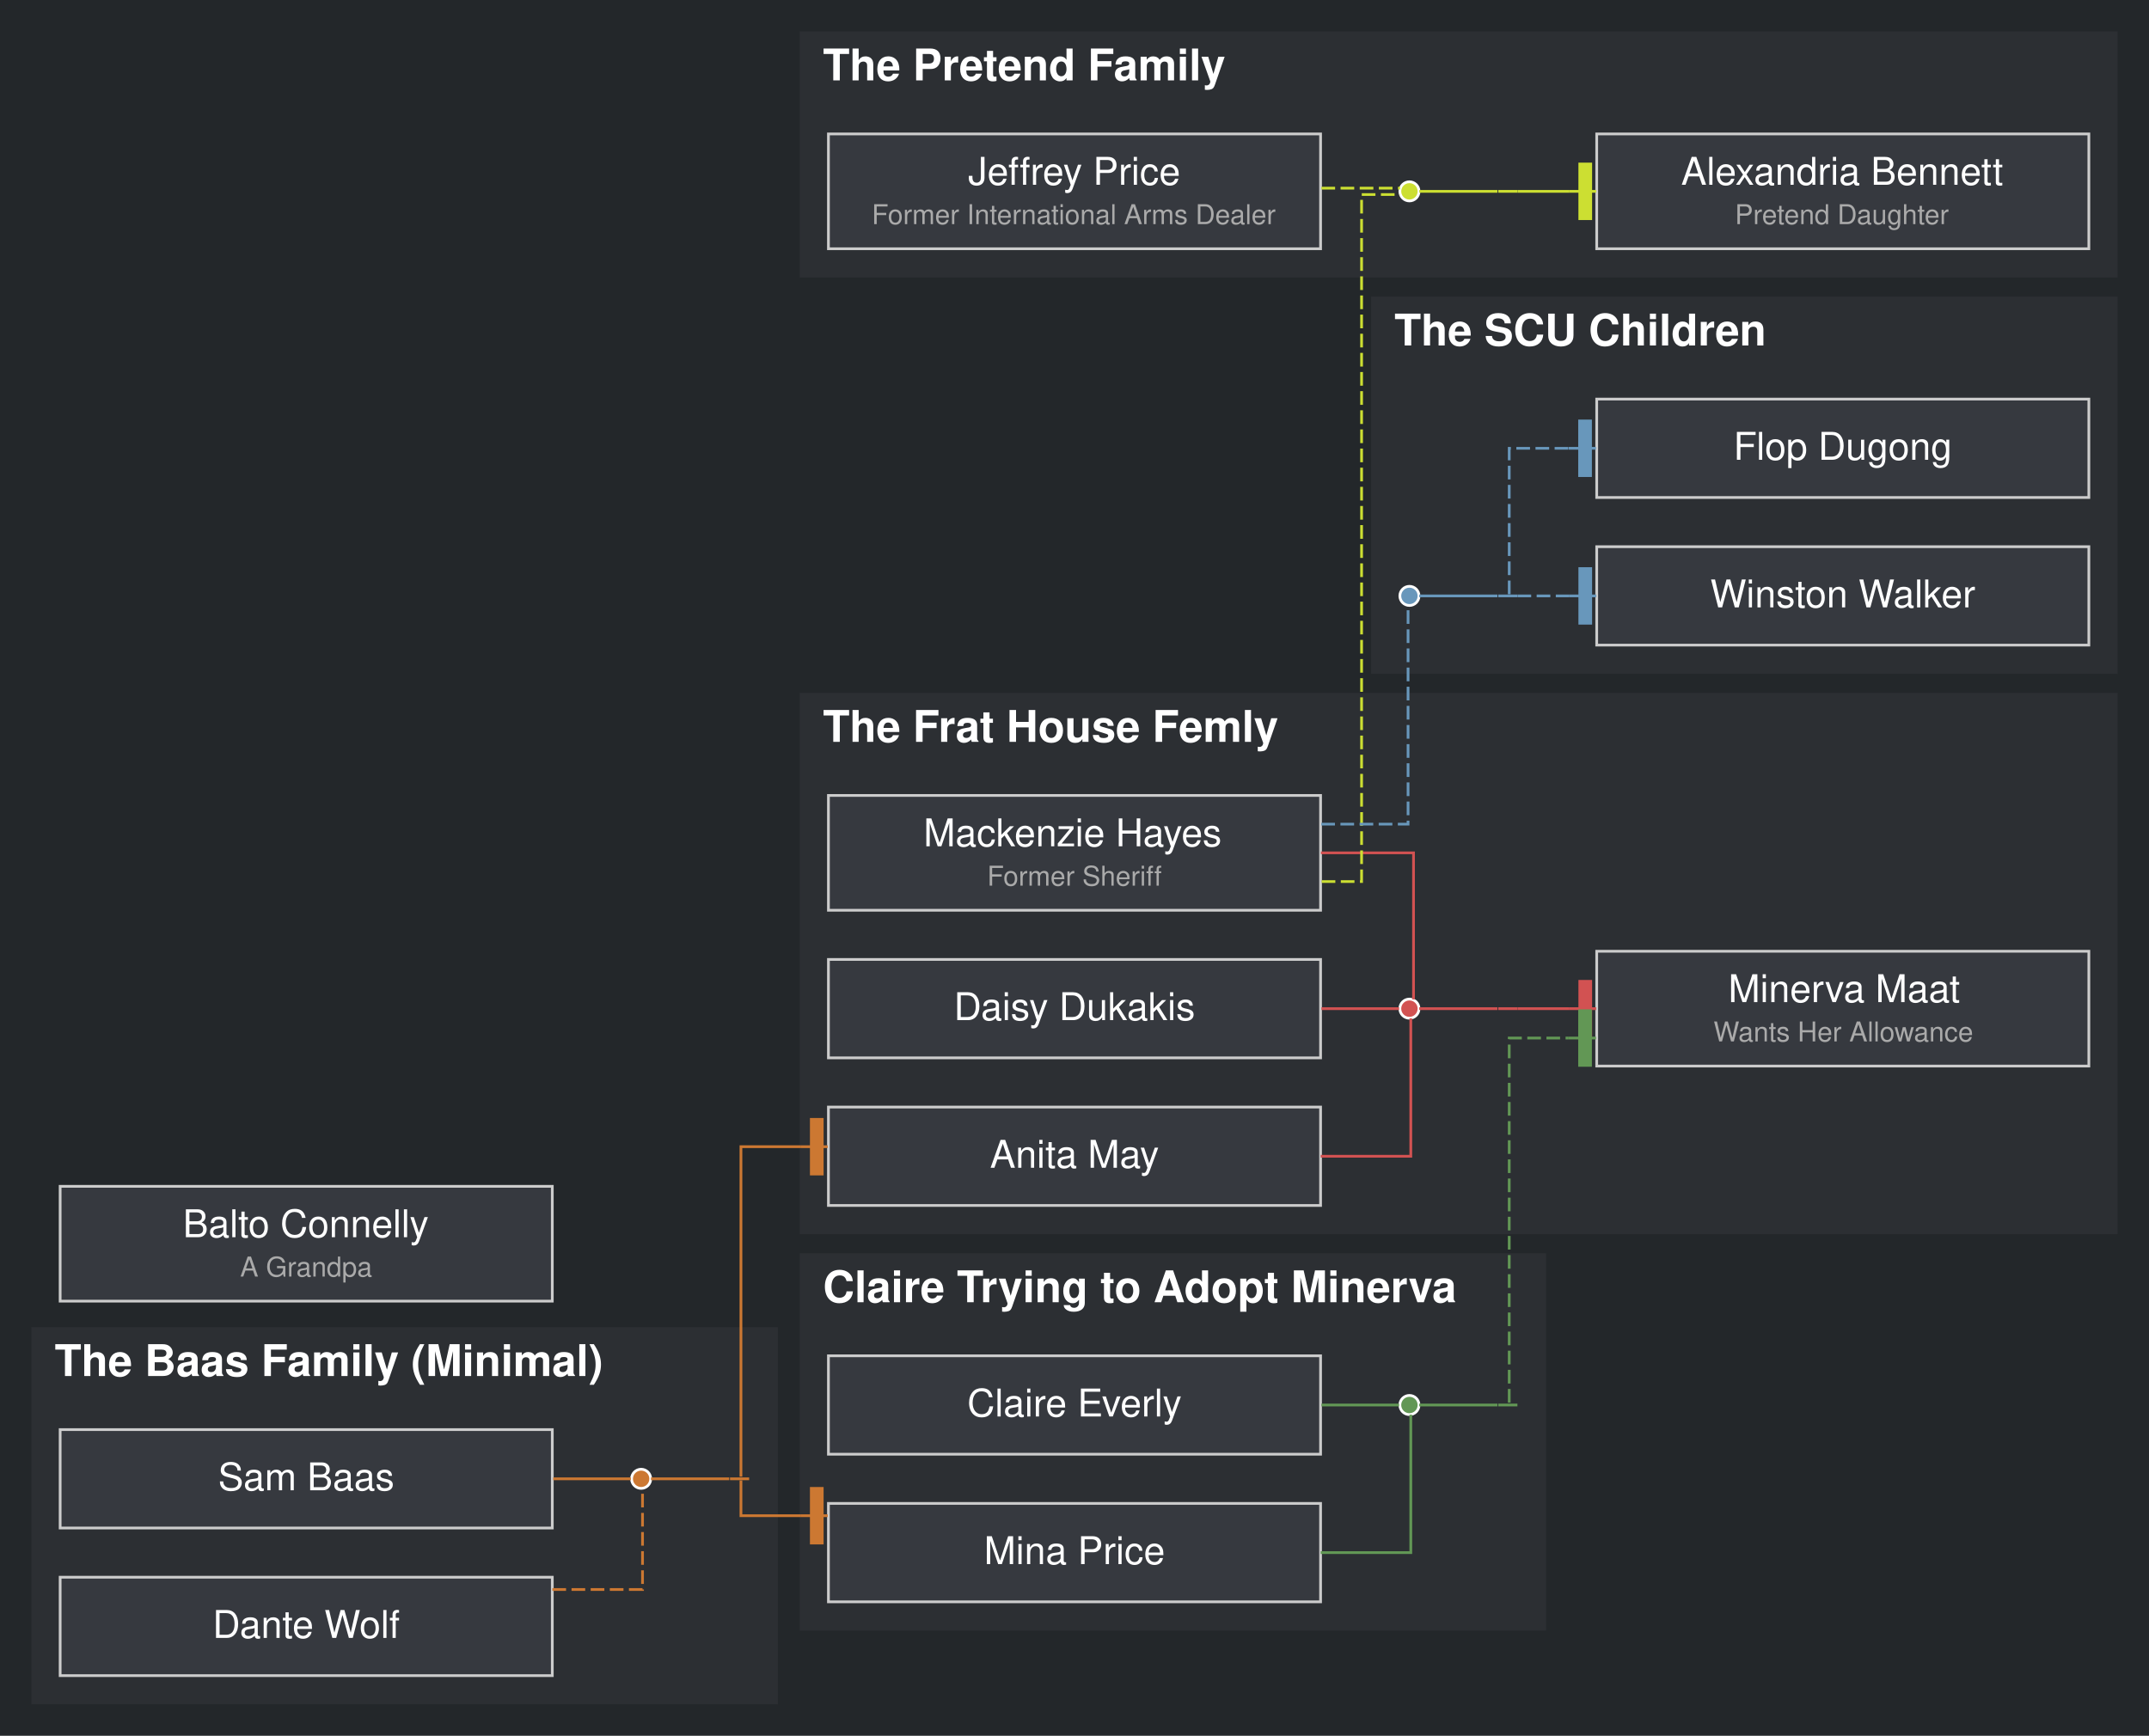
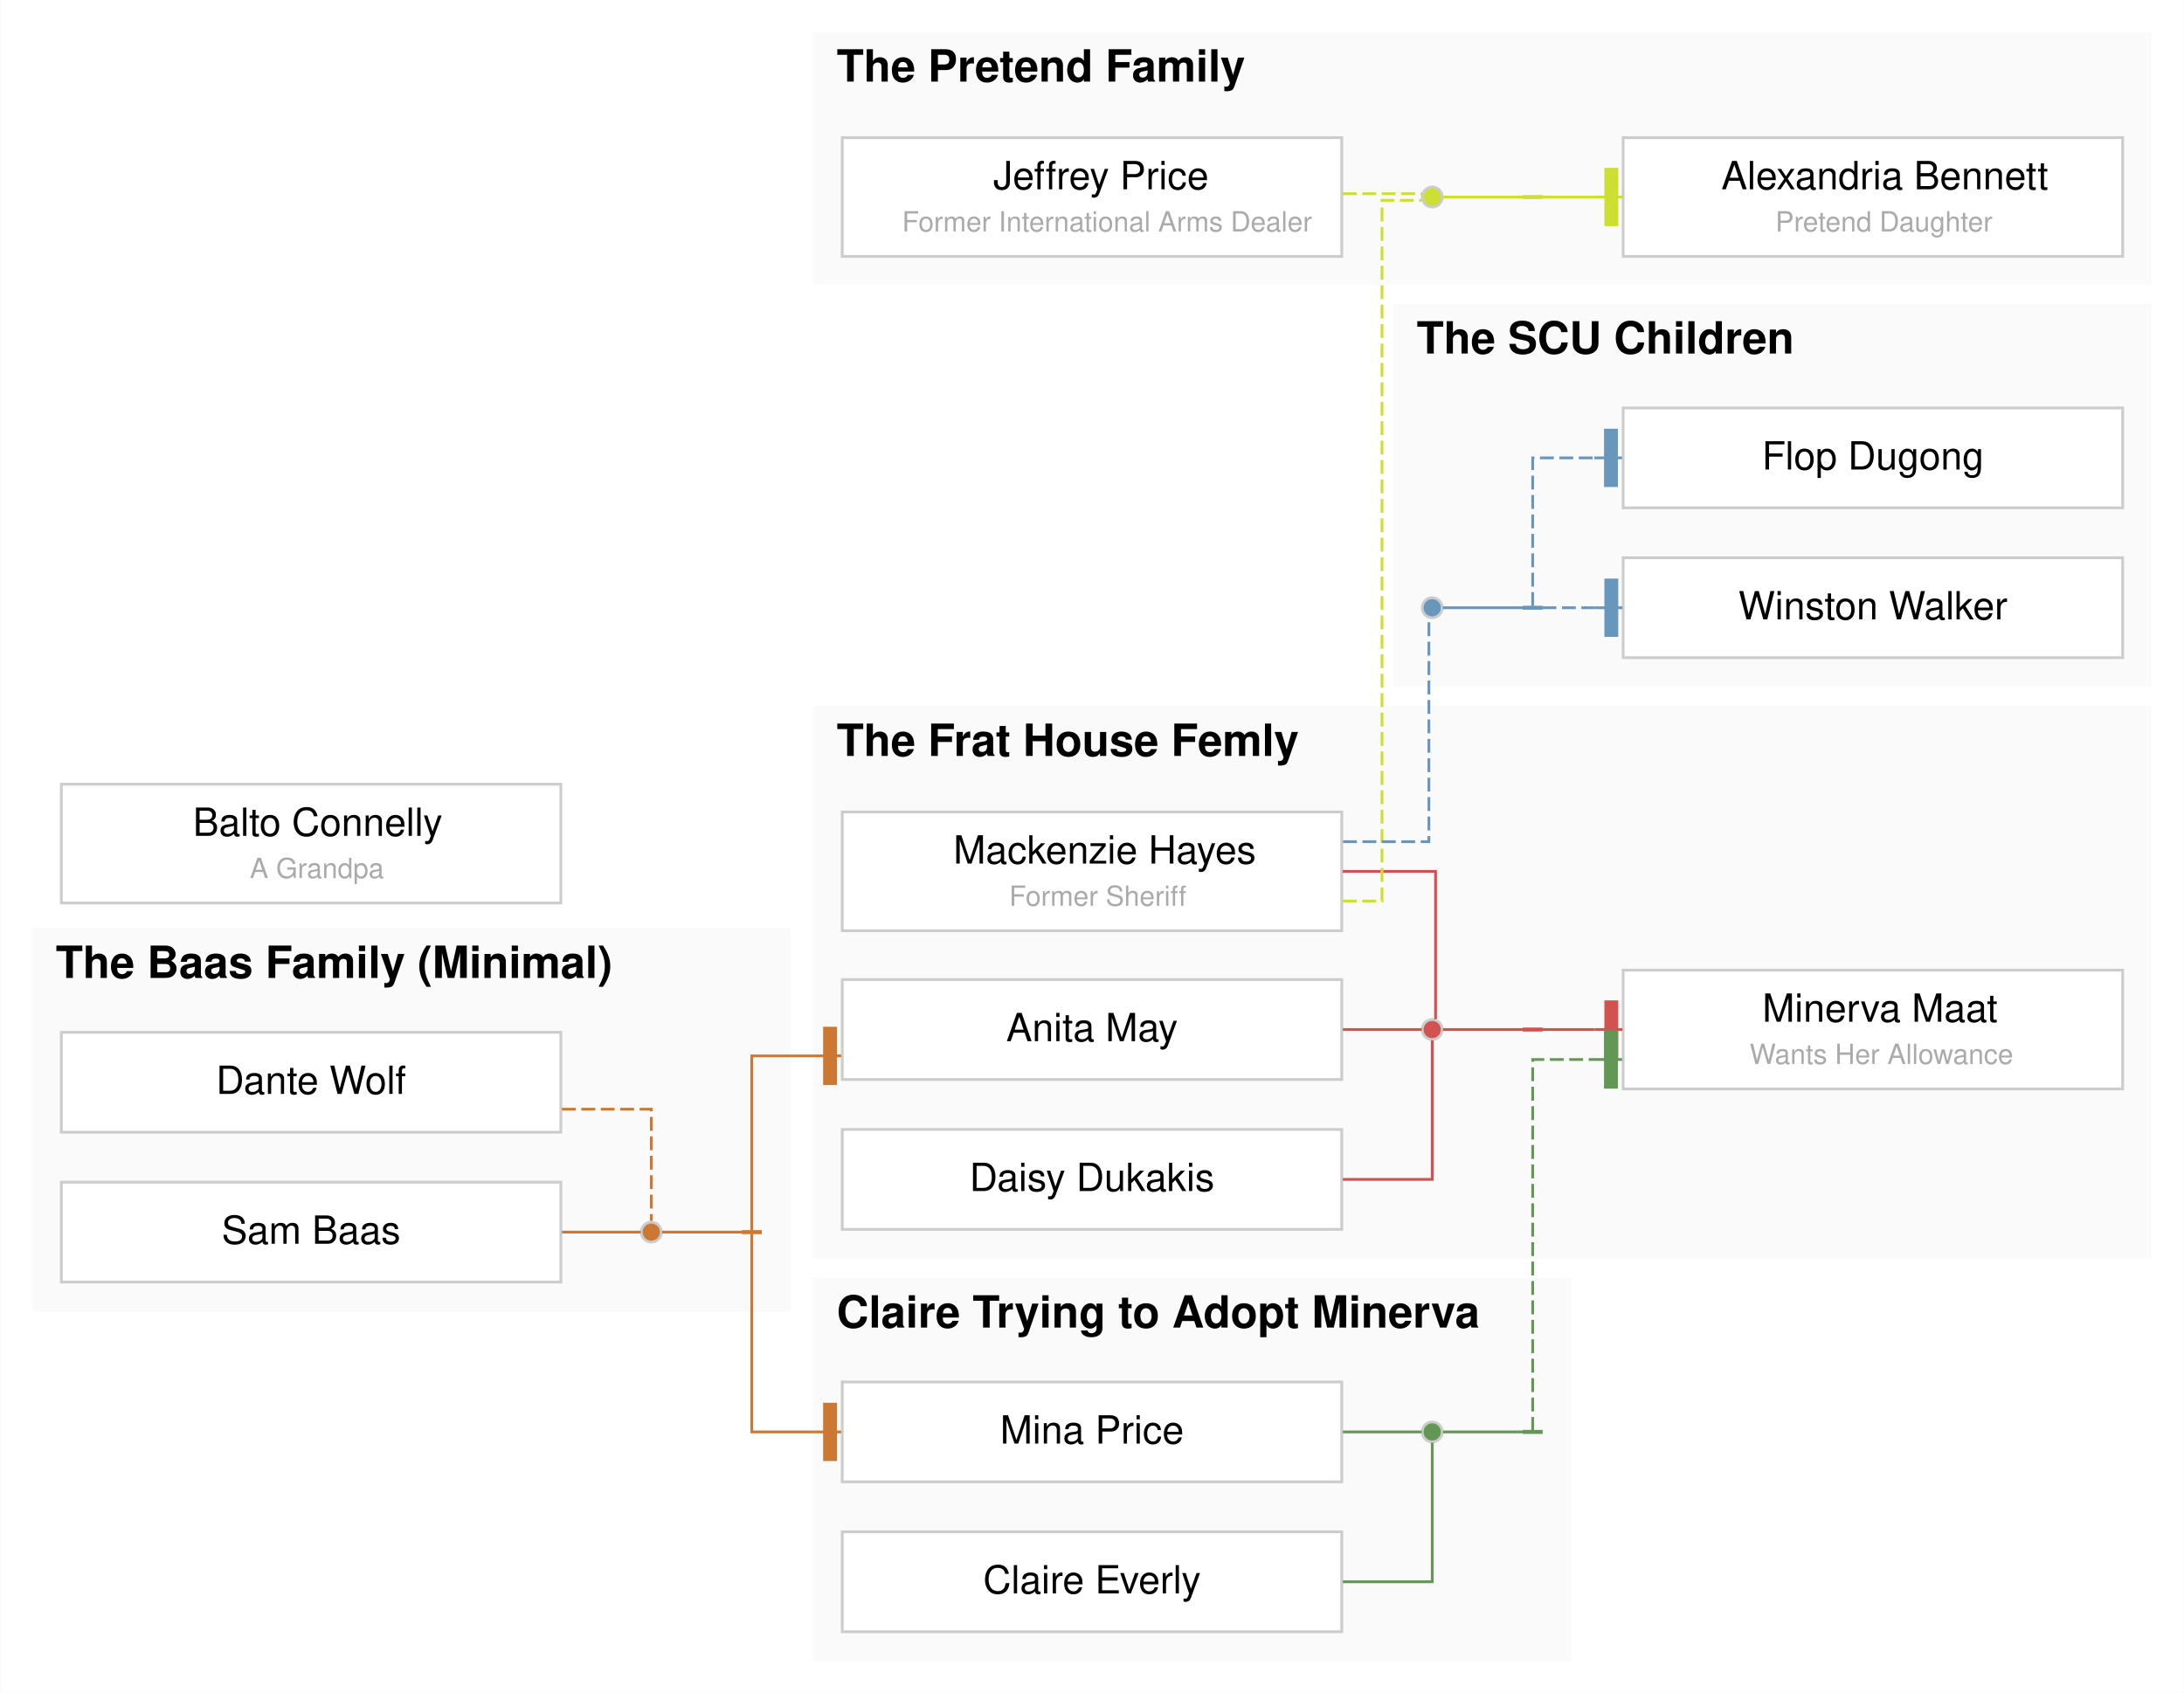
- <svg xmlns="http://www.w3.org/2000/svg" xmlns:xlink="http://www.w3.org/1999/xlink" width="786pt" height="635pt" viewBox="0.00 0.00 786.00 635.00">
-   <g id="graph0" class="graph" transform="scale(1 1) rotate(0) translate(4 631)">
-     <polygon fill="#23272a" stroke="transparent" points="-4,4 -4,-631 782,-631 782,4 -4,4" />
+ <svg xmlns="http://www.w3.org/2000/svg" xmlns:xlink="http://www.w3.org/1999/xlink" width="787pt" height="610pt" viewBox="0.00 0.00 786.80 610.00">
+   <g id="graph0" class="graph" transform="scale(1 1) rotate(0) translate(4 606)">
+     <polygon fill="white" stroke="none" points="-4,4 -4,-606 782.8,-606 782.8,4 -4,4" />
    <g id="clust1" class="cluster">
-       <polygon fill="#2c2f33" stroke="#2c2f33" points="289,-180 289,-377 770,-377 770,-180 289,-180" />
-       <text text-anchor="start" x="297" y="-359.6" font-family="Helvetica, Arial, sans-serif" font-weight="bold" font-size="16.00" fill="#ffffff">The Frat House Femly</text>
+       <polygon fill="#fafafa" stroke="#fafafa" points="289.4,-153 289.4,-351 770.8,-351 770.8,-153 289.4,-153" />
+       <text text-anchor="start" x="297.4" y="-333.6" font-family="Helvetica, Arial, sans-serif" font-weight="bold" font-size="16.00">The Frat House Femly</text>
    </g>
    <g id="clust4" class="cluster">
-       <polygon fill="#2c2f33" stroke="#2c2f33" points="289,-530 289,-619 770,-619 770,-530 289,-530" />
-       <text text-anchor="start" x="297" y="-601.6" font-family="Helvetica, Arial, sans-serif" font-weight="bold" font-size="16.00" fill="#ffffff">The Pretend Family</text>
+       <polygon fill="#fafafa" stroke="#fafafa" points="289.4,-504 289.4,-594 770.8,-594 770.8,-504 289.4,-504" />
+       <text text-anchor="start" x="297.4" y="-576.6" font-family="Helvetica, Arial, sans-serif" font-weight="bold" font-size="16.00">The Pretend Family</text>
    </g>
    <g id="clust7" class="cluster">
-       <polygon fill="#2c2f33" stroke="#2c2f33" points="289,-35 289,-172 561,-172 561,-35 289,-35" />
-       <text text-anchor="start" x="297" y="-154.6" font-family="Helvetica, Arial, sans-serif" font-weight="bold" font-size="16.00" fill="#ffffff">Claire Trying to Adopt Minerva</text>
+       <polygon fill="#fafafa" stroke="#fafafa" points="289.4,-8 289.4,-145 561.8,-145 561.8,-8 289.4,-8" />
+       <text text-anchor="start" x="297.4" y="-127.6" font-family="Helvetica, Arial, sans-serif" font-weight="bold" font-size="16.00">Claire Trying to Adopt Minerva</text>
    </g>
    <g id="clust10" class="cluster">
-       <polygon fill="#2c2f33" stroke="#2c2f33" points="8,-8 8,-145 280,-145 280,-8 8,-8" />
-       <text text-anchor="start" x="16" y="-127.6" font-family="Helvetica, Arial, sans-serif" font-weight="bold" font-size="16.00" fill="#ffffff">The Baas Family (Minimal)</text>
+       <polygon fill="#fafafa" stroke="#fafafa" points="8,-134 8,-271 280.4,-271 280.4,-134 8,-134" />
+       <text text-anchor="start" x="16" y="-253.6" font-family="Helvetica, Arial, sans-serif" font-weight="bold" font-size="16.00">The Baas Family (Minimal)</text>
    </g>
    <g id="clust14" class="cluster">
-       <polygon fill="#2c2f33" stroke="#2c2f33" points="498,-385 498,-522 770,-522 770,-385 498,-385" />
-       <text text-anchor="start" x="506" y="-504.6" font-family="Helvetica, Arial, sans-serif" font-weight="bold" font-size="16.00" fill="#ffffff">The SCU Children</text>
+       <polygon fill="#fafafa" stroke="#fafafa" points="498.4,-359 498.4,-496 770.8,-496 770.8,-359 498.4,-359" />
+       <text text-anchor="start" x="506.4" y="-478.6" font-family="Helvetica, Arial, sans-serif" font-weight="bold" font-size="16.00">The SCU Children</text>
    </g>
    <g id="node1" class="node">
-       <ellipse fill="#d25252" stroke="#ffffff" cx="511.5" cy="-262" rx="3.5" ry="3.5" />
+       <ellipse fill="#d25252" stroke="#cccccc" cx="512" cy="-235" rx="3.6" ry="3.6" />
    </g>
    <g id="node5" class="node">
-       <polygon fill="#d25252" stroke="#cccccc" stroke-width="0" points="551,-262.5 544,-262.5 544,-261.5 551,-261.5 551,-262.5" />
+       <polygon fill="#d25252" stroke="#cccccc" stroke-width="0" points="551.8,-235.72 544.6,-235.72 544.6,-234.28 551.8,-234.28 551.8,-235.72" />
    </g>
    <g id="edge4" class="edge">
-       <path fill="none" stroke="#d25252" d="M515.083,-262C521.913,-262 536.732,-262 543.715,-262" />
+       <path fill="none" stroke="#d25252" d="M515.87,-235C523.02,-235 538.17,-235 544.88,-235" />
    </g>
    <g id="node2" class="node">
      <g id="a_node2">
-         <a xlink:title="undefined &#10;Added Invalid Date&#10;&#10;&#10;">
-           <polygon fill="#36393f" stroke="#cccccc" points="479,-340 299,-340 299,-298 479,-298 479,-340" />
-           <text text-anchor="start" x="333.77" y="-321.4" font-family="Helvetica, Arial, sans-serif" font-size="14.00" fill="#ffffff">Mackenzie Hayes</text>
-           <text text-anchor="start" x="357.057" y="-307" font-family="Helvetica, Arial, sans-serif" font-size="10.00" fill="#aaaaaa">Former Sheriff</text>
+         <a xlink:title="undefined Former Sheriff&#10;&#10;&#10;">
+           <polygon fill="white" stroke="#cccccc" points="479.4,-313.4 299.4,-313.4 299.4,-270.6 479.4,-270.6 479.4,-313.4" />
+           <text text-anchor="start" x="339.45" y="-294.8" font-family="Helvetica, Arial, sans-serif" font-size="14.00">Mackenzie Hayes</text>
+           <text text-anchor="start" x="359.55" y="-279.6" font-family="Helvetica, Arial, sans-serif" font-size="10.00" fill="#aaaaaa">Former Sheriff</text>
        </a>
      </g>
    </g>
    <g id="edge1" class="edge">
-       <path fill="none" stroke="#d25252" d="M479.116,-319C498.348,-319 513,-319 513,-319 513,-319 513,-277.666 513,-265.395" />
+       <path fill="none" stroke="#d25252" d="M479.7,-292C498.74,-292 513.2,-292 513.2,-292 513.2,-292 513.2,-251.42 513.2,-238.74" />
    </g>
    <g id="node7" class="node">
-       <ellipse fill="#ccdf32" stroke="#ffffff" cx="511.5" cy="-561" rx="3.5" ry="3.5" />
+       <ellipse fill="#ccdf32" stroke="#cccccc" cx="512" cy="-535" rx="3.6" ry="3.6" />
    </g>
    <g id="edge6" class="edge">
-       <path fill="none" stroke="#ccdf32" stroke-dasharray="5,2" d="M479.4,-308.5C488.232,-308.5 494,-308.5 494,-308.5 494,-308.5 494,-559.833 494,-559.833 494,-559.833 503.041,-559.833 508.126,-559.833" />
+       <path fill="none" stroke="#ccdf32" stroke-dasharray="5,2" d="M479.81,-281.3C488.35,-281.3 493.9,-281.3 493.9,-281.3 493.9,-281.3 493.9,-533.8 493.9,-533.8 493.9,-533.8 502.85,-533.8 508.16,-533.8" />
    </g>
    <g id="node19" class="node">
-       <ellipse fill="#6897bb" stroke="#ffffff" cx="511.5" cy="-413" rx="3.5" ry="3.5" />
+       <ellipse fill="#6897bb" stroke="#cccccc" cx="512" cy="-387" rx="3.6" ry="3.6" />
    </g>
    <g id="edge19" class="edge">
-       <path fill="none" stroke="#6897bb" stroke-dasharray="5,2" d="M479.264,-329.5C497.391,-329.5 511,-329.5 511,-329.5 511,-329.5 511,-393.43 511,-409.412" />
+       <path fill="none" stroke="#6897bb" stroke-dasharray="5,2" d="M479.85,-302.7C497.57,-302.7 510.8,-302.7 510.8,-302.7 510.8,-302.7 510.8,-367.24 510.8,-383.38" />
    </g>
    <g id="node3" class="node">
-       <polygon fill="#36393f" stroke="#cccccc" points="479,-280 299,-280 299,-244 479,-244 479,-280" />
-       <text text-anchor="middle" x="389" y="-257.8" font-family="Helvetica, Arial, sans-serif" font-size="14.00" fill="#ffffff">Daisy Dukakis</text>
+       <polygon fill="white" stroke="#cccccc" points="479.4,-199 299.4,-199 299.4,-163 479.4,-163 479.4,-199" />
+       <text text-anchor="middle" x="389.4" y="-176.8" font-family="Helvetica, Arial, sans-serif" font-size="14.00">Daisy Dukakis</text>
    </g>
    <g id="edge2" class="edge">
-       <path fill="none" stroke="#d25252" d="M479.315,-262C491.938,-262 502.417,-262 507.733,-262" />
+       <path fill="none" stroke="#d25252" d="M479.79,-181C498.16,-181 512,-181 512,-181 512,-181 512,-218.73 512,-231.12" />
    </g>
    <g id="node4" class="node">
-       <polygon fill="#36393f" stroke="#cccccc" points="479,-226 299,-226 299,-190 479,-190 479,-226" />
-       <text text-anchor="middle" x="389" y="-203.8" font-family="Helvetica, Arial, sans-serif" font-size="14.00" fill="#ffffff">Anita May</text>
+       <polygon fill="white" stroke="#cccccc" points="479.4,-253 299.4,-253 299.4,-217 479.4,-217 479.4,-253" />
+       <text text-anchor="middle" x="389.4" y="-230.8" font-family="Helvetica, Arial, sans-serif" font-size="14.00">Anita May</text>
    </g>
    <g id="edge3" class="edge">
-       <path fill="none" stroke="#d25252" d="M479.038,-208C497.794,-208 512,-208 512,-208 512,-208 512,-246.443 512,-258.457" />
+       <path fill="none" stroke="#d25252" d="M479.79,-235C492.42,-235 502.91,-235 508.23,-235" />
    </g>
    <g id="node6" class="node">
      <g id="a_node6">
-         <a xlink:title="undefined &#10;Added Invalid Date&#10;&#10;&#10;">
-           <polygon fill="#36393f" stroke="#cccccc" points="760,-283 580,-283 580,-241 760,-241 760,-283" />
-           <text text-anchor="start" x="628.109" y="-264.4" font-family="Helvetica, Arial, sans-serif" font-size="14.00" fill="#ffffff">Minerva Maat</text>
-           <text text-anchor="start" x="622.718" y="-250" font-family="Helvetica, Arial, sans-serif" font-size="10.00" fill="#aaaaaa">Wants Her Allowance</text>
+         <a xlink:title="undefined Wants Her Allowance&#10;&#10;&#10;">
+           <polygon fill="white" stroke="#cccccc" points="760.8,-256.4 580.8,-256.4 580.8,-213.6 760.8,-213.6 760.8,-256.4" />
+           <text text-anchor="start" x="630.95" y="-237.8" font-family="Helvetica, Arial, sans-serif" font-size="14.00">Minerva Maat</text>
+           <text text-anchor="start" x="626.37" y="-222.6" font-family="Helvetica, Arial, sans-serif" font-size="10.00" fill="#aaaaaa">Wants Her Allowance</text>
        </a>
      </g>
    </g>
    <g id="edge5" class="edge">
-       <path fill="none" stroke="#d25252" d="M551.034,-262C551.034,-262 569.811,-262 569.811,-262" />
-       <polygon fill="#d25252" stroke="#d25252" points="577.811,-252 577.811,-272 573.811,-272 573.811,-252 577.811,-252" />
-       <polyline fill="none" stroke="#d25252" points="579.811,-262 569.811,-262 " />
+       <path fill="none" stroke="#d25252" d="M551.74,-235C551.74,-235 570.54,-235 570.54,-235" />
+       <polygon fill="#d25252" stroke="#d25252" points="578.54,-225 578.54,-245 574.54,-245 574.54,-225 578.54,-225" />
+       <polyline fill="none" stroke="#d25252" points="580.54,-235 570.54,-235" />
    </g>
    <g id="node9" class="node">
-       <polygon fill="#ccdf32" stroke="#cccccc" stroke-width="0" points="551,-561.5 544,-561.5 544,-560.5 551,-560.5 551,-561.5" />
+       <polygon fill="#ccdf32" stroke="#cccccc" stroke-width="0" points="551.8,-535.72 544.6,-535.72 544.6,-534.28 551.8,-534.28 551.8,-535.72" />
    </g>
    <g id="edge8" class="edge">
-       <path fill="none" stroke="#ccdf32" d="M515.083,-561C521.913,-561 536.732,-561 543.715,-561" />
+       <path fill="none" stroke="#ccdf32" d="M515.87,-535C523.02,-535 538.17,-535 544.88,-535" />
    </g>
    <g id="node8" class="node">
      <g id="a_node8">
-         <a xlink:title="undefined &#10;Added Invalid Date&#10;&#10;&#10;">
-           <polygon fill="#36393f" stroke="#cccccc" points="479,-582 299,-582 299,-540 479,-540 479,-582" />
-           <text text-anchor="start" x="350.108" y="-563.4" font-family="Helvetica, Arial, sans-serif" font-size="14.00" fill="#ffffff">Jeffrey Price</text>
-           <text text-anchor="start" x="314.83" y="-549" font-family="Helvetica, Arial, sans-serif" font-size="10.00" fill="#aaaaaa">Former International Arms Dealer</text>
+         <a xlink:title="undefined Former International Arms Dealer&#10;&#10;&#10;">
+           <polygon fill="white" stroke="#cccccc" points="479.4,-556.4 299.4,-556.4 299.4,-513.6 479.4,-513.6 479.4,-556.4" />
+           <text text-anchor="start" x="353.84" y="-537.8" font-family="Helvetica, Arial, sans-serif" font-size="14.00">Jeffrey Price</text>
+           <text text-anchor="start" x="320.95" y="-522.6" font-family="Helvetica, Arial, sans-serif" font-size="10.00" fill="#aaaaaa">Former International Arms Dealer</text>
        </a>
      </g>
    </g>
    <g id="edge7" class="edge">
-       <path fill="none" stroke="#ccdf32" stroke-dasharray="5,2" d="M479.315,-562.167C492.224,-562.167 502.892,-562.167 508.088,-562.167" />
+       <path fill="none" stroke="#ccdf32" stroke-dasharray="5,2" d="M479.79,-536.2C492.42,-536.2 502.91,-536.2 508.23,-536.2" />
    </g>
    <g id="node10" class="node">
      <g id="a_node10">
-         <a xlink:title="undefined &#10;Added Invalid Date&#10;&#10;&#10;">
-           <polygon fill="#36393f" stroke="#cccccc" points="760,-582 580,-582 580,-540 760,-540 760,-582" />
-           <text text-anchor="start" x="610.869" y="-563.4" font-family="Helvetica, Arial, sans-serif" font-size="14.00" fill="#ffffff">Alexandria Bennett</text>
-           <text text-anchor="start" x="630.543" y="-549" font-family="Helvetica, Arial, sans-serif" font-size="10.00" fill="#aaaaaa">Pretend Daughter</text>
+         <a xlink:title="undefined Pretend Daughter&#10;&#10;&#10;">
+           <polygon fill="white" stroke="#cccccc" points="760.8,-556.4 580.8,-556.4 580.8,-513.6 760.8,-513.6 760.8,-556.4" />
+           <text text-anchor="start" x="616.18" y="-537.8" font-family="Helvetica, Arial, sans-serif" font-size="14.00">Alexandria Bennett</text>
+           <text text-anchor="start" x="635.67" y="-522.6" font-family="Helvetica, Arial, sans-serif" font-size="10.00" fill="#aaaaaa">Pretend Daughter</text>
        </a>
      </g>
    </g>
    <g id="edge9" class="edge">
-       <path fill="none" stroke="#ccdf32" d="M551.034,-561C551.034,-561 569.811,-561 569.811,-561" />
-       <polygon fill="#ccdf32" stroke="#ccdf32" points="577.811,-551 577.811,-571 573.811,-571 573.811,-551 577.811,-551" />
-       <polyline fill="none" stroke="#ccdf32" points="579.811,-561 569.811,-561 " />
+       <path fill="none" stroke="#ccdf32" d="M551.74,-535C551.74,-535 570.54,-535 570.54,-535" />
+       <polygon fill="#ccdf32" stroke="#ccdf32" points="578.54,-525 578.54,-545 574.54,-545 574.54,-525 578.54,-525" />
+       <polyline fill="none" stroke="#ccdf32" points="580.54,-535 570.54,-535" />
    </g>
    <g id="node11" class="node">
-       <ellipse fill="#629755" stroke="#ffffff" cx="511.5" cy="-117" rx="3.5" ry="3.5" />
+       <ellipse fill="#629755" stroke="#cccccc" cx="512" cy="-90" rx="3.6" ry="3.6" />
    </g>
    <g id="node14" class="node">
-       <polygon fill="#629755" stroke="#cccccc" stroke-width="0" points="551,-117.5 544,-117.5 544,-116.5 551,-116.5 551,-117.5" />
+       <polygon fill="#629755" stroke="#cccccc" stroke-width="0" points="551.8,-90.72 544.6,-90.72 544.6,-89.28 551.8,-89.28 551.8,-90.72" />
    </g>
    <g id="edge12" class="edge">
-       <path fill="none" stroke="#629755" d="M515.083,-117C521.913,-117 536.732,-117 543.715,-117" />
+       <path fill="none" stroke="#629755" d="M515.87,-90C523.02,-90 538.17,-90 544.88,-90" />
    </g>
    <g id="node12" class="node">
-       <polygon fill="#36393f" stroke="#cccccc" points="479,-135 299,-135 299,-99 479,-99 479,-135" />
-       <text text-anchor="middle" x="389" y="-112.8" font-family="Helvetica, Arial, sans-serif" font-size="14.00" fill="#ffffff">Claire Everly</text>
+       <polygon fill="white" stroke="#cccccc" points="479.4,-54 299.4,-54 299.4,-18 479.4,-18 479.4,-54" />
+       <text text-anchor="middle" x="389.4" y="-31.8" font-family="Helvetica, Arial, sans-serif" font-size="14.00">Claire Everly</text>
    </g>
    <g id="edge10" class="edge">
-       <path fill="none" stroke="#629755" d="M479.315,-117C491.938,-117 502.417,-117 507.733,-117" />
+       <path fill="none" stroke="#629755" d="M479.79,-36C498.16,-36 512,-36 512,-36 512,-36 512,-73.73 512,-86.12" />
    </g>
    <g id="node13" class="node">
-       <polygon fill="#36393f" stroke="#cccccc" points="479,-81 299,-81 299,-45 479,-45 479,-81" />
-       <text text-anchor="middle" x="389" y="-58.8" font-family="Helvetica, Arial, sans-serif" font-size="14.00" fill="#ffffff">Mina Price</text>
+       <polygon fill="white" stroke="#cccccc" points="479.4,-108 299.4,-108 299.4,-72 479.4,-72 479.4,-108" />
+       <text text-anchor="middle" x="389.4" y="-85.8" font-family="Helvetica, Arial, sans-serif" font-size="14.00">Mina Price</text>
    </g>
    <g id="edge11" class="edge">
-       <path fill="none" stroke="#629755" d="M479.038,-63C497.794,-63 512,-63 512,-63 512,-63 512,-101.443 512,-113.457" />
+       <path fill="none" stroke="#629755" d="M479.79,-90C492.42,-90 502.91,-90 508.23,-90" />
    </g>
    <g id="edge13" class="edge">
-       <path fill="none" stroke="#629755" stroke-dasharray="5,2" d="M548,-117.857C548,-129.291 548,-251.25 548,-251.25 548,-251.25 569.736,-251.25 569.736,-251.25" />
-       <polygon fill="#629755" stroke="#629755" points="577.736,-241.25 577.736,-261.25 573.736,-261.25 573.736,-241.25 577.736,-241.25" />
-       <polyline fill="none" stroke="#629755" points="579.736,-251.25 569.736,-251.25 " />
+       <path fill="none" stroke="#629755" stroke-dasharray="5,2" d="M548.2,-90.38C548.2,-98.26 548.2,-224.2 548.2,-224.2 548.2,-224.2 570.41,-224.2 570.41,-224.2" />
+       <polygon fill="#629755" stroke="#629755" points="578.41,-214.2 578.41,-234.2 574.41,-234.2 574.41,-214.2 578.41,-214.2" />
+       <polyline fill="none" stroke="#629755" points="580.41,-224.2 570.41,-224.2" />
    </g>
    <g id="node15" class="node">
-       <ellipse fill="#cc7832" stroke="#ffffff" cx="230.5" cy="-90" rx="3.5" ry="3.5" />
+       <ellipse fill="#cc7832" stroke="#cccccc" cx="230.6" cy="-162" rx="3.6" ry="3.6" />
    </g>
    <g id="node18" class="node">
-       <polygon fill="#cc7832" stroke="#cccccc" stroke-width="0" points="270,-90.5 263,-90.5 263,-89.5 270,-89.5 270,-90.5" />
+       <polygon fill="#cc7832" stroke="#cccccc" stroke-width="0" points="270.4,-162.72 263.2,-162.72 263.2,-161.28 270.4,-161.28 270.4,-162.72" />
    </g>
    <g id="edge16" class="edge">
-       <path fill="none" stroke="#cc7832" d="M234.083,-90C240.913,-90 255.732,-90 262.715,-90" />
+       <path fill="none" stroke="#cc7832" d="M234.47,-162C241.62,-162 256.77,-162 263.48,-162" />
    </g>
    <g id="node16" class="node">
-       <polygon fill="#36393f" stroke="#cccccc" points="198,-108 18,-108 18,-72 198,-72 198,-108" />
-       <text text-anchor="middle" x="108" y="-85.8" font-family="Helvetica, Arial, sans-serif" font-size="14.00" fill="#ffffff">Sam Baas</text>
+       <polygon fill="white" stroke="#cccccc" points="198,-180 18,-180 18,-144 198,-144 198,-180" />
+       <text text-anchor="middle" x="108" y="-157.8" font-family="Helvetica, Arial, sans-serif" font-size="14.00">Sam Baas</text>
    </g>
    <g id="edge14" class="edge">
-       <path fill="none" stroke="#cc7832" d="M198.315,-90C210.938,-90 221.417,-90 226.733,-90" />
+       <path fill="none" stroke="#cc7832" d="M198.39,-162C211.02,-162 221.51,-162 226.83,-162" />
    </g>
    <g id="node17" class="node">
-       <polygon fill="#36393f" stroke="#cccccc" points="198,-54 18,-54 18,-18 198,-18 198,-54" />
-       <text text-anchor="middle" x="108" y="-31.8" font-family="Helvetica, Arial, sans-serif" font-size="14.00" fill="#ffffff">Dante Wolf</text>
+       <polygon fill="white" stroke="#cccccc" points="198,-234 18,-234 18,-198 198,-198 198,-234" />
+       <text text-anchor="middle" x="108" y="-211.8" font-family="Helvetica, Arial, sans-serif" font-size="14.00">Dante Wolf</text>
    </g>
    <g id="edge15" class="edge">
-       <path fill="none" stroke="#cc7832" stroke-dasharray="5,2" d="M198.038,-49.5C216.794,-49.5 231,-49.5 231,-49.5 231,-49.5 231,-76.236 231,-86.263" />
+       <path fill="none" stroke="#cc7832" stroke-dasharray="5,2" d="M198.39,-206.3C216.76,-206.3 230.6,-206.3 230.6,-206.3 230.6,-206.3 230.6,-177.06 230.6,-166.09" />
    </g>
    <g id="edge17" class="edge">
-       <path fill="none" stroke="#cc7832" d="M267,-90.776C267,-101.124 267,-211.5 267,-211.5 267,-211.5 288.736,-211.5 288.736,-211.5" />
-       <polygon fill="#cc7832" stroke="#cc7832" points="296.736,-201.5 296.736,-221.5 292.736,-221.5 292.736,-201.5 296.736,-201.5" />
-       <polyline fill="none" stroke="#cc7832" points="298.736,-211.5 288.736,-211.5 " />
+       <path fill="none" stroke="#cc7832" d="M266.8,-162.71C266.8,-169.69 266.8,-225.5 266.8,-225.5 266.8,-225.5 289.01,-225.5 289.01,-225.5" />
+       <polygon fill="#cc7832" stroke="#cc7832" points="297.01,-215.5 297.01,-235.5 293.01,-235.5 293.01,-215.5 297.01,-215.5" />
+       <polyline fill="none" stroke="#cc7832" points="299.01,-225.5 289.01,-225.5" />
    </g>
    <g id="edge18" class="edge">
-       <path fill="none" stroke="#cc7832" d="M267,-89.42C267,-86.836 267,-76.5 267,-76.5 267,-76.5 288.736,-76.5 288.736,-76.5" />
-       <polygon fill="#cc7832" stroke="#cc7832" points="296.736,-66.5 296.736,-86.5 292.736,-86.5 292.736,-66.5 296.736,-66.5" />
-       <polyline fill="none" stroke="#cc7832" points="298.736,-76.5 288.736,-76.5 " />
+       <path fill="none" stroke="#cc7832" d="M266.8,-161.54C266.8,-155.41 266.8,-90 266.8,-90 266.8,-90 289.01,-90 289.01,-90" />
+       <polygon fill="#cc7832" stroke="#cc7832" points="297.01,-80 297.01,-100 293.01,-100 293.01,-80 297.01,-80" />
+       <polyline fill="none" stroke="#cc7832" points="299.01,-90 289.01,-90" />
    </g>
    <g id="node20" class="node">
-       <polygon fill="#6897bb" stroke="#cccccc" stroke-width="0" points="551,-413.5 544,-413.5 544,-412.5 551,-412.5 551,-413.5" />
+       <polygon fill="#6897bb" stroke="#cccccc" stroke-width="0" points="551.8,-387.72 544.6,-387.72 544.6,-386.28 551.8,-386.28 551.8,-387.72" />
    </g>
    <g id="edge20" class="edge">
-       <path fill="none" stroke="#6897bb" d="M515.083,-413C521.913,-413 536.732,-413 543.715,-413" />
+       <path fill="none" stroke="#6897bb" d="M515.87,-387C523.02,-387 538.17,-387 544.88,-387" />
    </g>
    <g id="node21" class="node">
-       <polygon fill="#36393f" stroke="#cccccc" points="760,-431 580,-431 580,-395 760,-395 760,-431" />
-       <text text-anchor="middle" x="670" y="-408.8" font-family="Helvetica, Arial, sans-serif" font-size="14.00" fill="#ffffff">Winston Walker</text>
+       <polygon fill="white" stroke="#cccccc" points="760.8,-405 580.8,-405 580.8,-369 760.8,-369 760.8,-405" />
+       <text text-anchor="middle" x="670.8" y="-382.8" font-family="Helvetica, Arial, sans-serif" font-size="14.00">Winston Walker</text>
    </g>
    <g id="edge21" class="edge">
-       <path fill="none" stroke="#6897bb" stroke-dasharray="5,2" d="M551.034,-413C551.034,-413 569.811,-413 569.811,-413" />
-       <polygon fill="#6897bb" stroke="#6897bb" points="577.811,-403 577.811,-423 573.811,-423 573.811,-403 577.811,-403" />
-       <polyline fill="none" stroke="#6897bb" points="579.811,-413 569.811,-413 " />
+       <path fill="none" stroke="#6897bb" stroke-dasharray="5,2" d="M551.74,-387C551.74,-387 570.54,-387 570.54,-387" />
+       <polygon fill="#6897bb" stroke="#6897bb" points="578.54,-377 578.54,-397 574.54,-397 574.54,-377 578.54,-377" />
+       <polyline fill="none" stroke="#6897bb" points="580.54,-387 570.54,-387" />
    </g>
    <g id="node22" class="node">
-       <polygon fill="#36393f" stroke="#cccccc" points="760,-485 580,-485 580,-449 760,-449 760,-485" />
-       <text text-anchor="middle" x="670" y="-462.8" font-family="Helvetica, Arial, sans-serif" font-size="14.00" fill="#ffffff">Flop Dugong</text>
+       <polygon fill="white" stroke="#cccccc" points="760.8,-459 580.8,-459 580.8,-423 760.8,-423 760.8,-459" />
+       <text text-anchor="middle" x="670.8" y="-436.8" font-family="Helvetica, Arial, sans-serif" font-size="14.00">Flop Dugong</text>
    </g>
    <g id="edge22" class="edge">
-       <path fill="none" stroke="#6897bb" stroke-dasharray="5,2" d="M548,-413.606C548,-419.539 548,-467 548,-467 548,-467 569.736,-467 569.736,-467" />
-       <polygon fill="#6897bb" stroke="#6897bb" points="577.736,-457 577.736,-477 573.736,-477 573.736,-457 577.736,-457" />
-       <polyline fill="none" stroke="#6897bb" points="579.736,-467 569.736,-467 " />
+       <path fill="none" stroke="#6897bb" stroke-dasharray="5,2" d="M548.2,-387.61C548.2,-393.54 548.2,-441 548.2,-441 548.2,-441 570.41,-441 570.41,-441" />
+       <polygon fill="#6897bb" stroke="#6897bb" points="578.41,-431 578.41,-451 574.41,-451 574.41,-431 578.41,-431" />
+       <polyline fill="none" stroke="#6897bb" points="580.41,-441 570.41,-441" />
    </g>
    <g id="node23" class="node">
      <g id="a_node23">
-         <a xlink:title="undefined &#10;Added Invalid Date&#10;&#10;&#10;">
-           <polygon fill="#36393f" stroke="#cccccc" points="198,-197 18,-197 18,-155 198,-155 198,-197" />
-           <text text-anchor="start" x="62.88" y="-178.4" font-family="Helvetica, Arial, sans-serif" font-size="14.00" fill="#ffffff">Balto Connelly</text>
-           <text text-anchor="start" x="83.825" y="-164" font-family="Helvetica, Arial, sans-serif" font-size="10.00" fill="#aaaaaa">A Grandpa</text>
+         <a xlink:title="undefined A Grandpa&#10;&#10;&#10;">
+           <polygon fill="white" stroke="#cccccc" points="198,-323.4 18,-323.4 18,-280.6 198,-280.6 198,-323.4" />
+           <text text-anchor="start" x="65.42" y="-304.8" font-family="Helvetica, Arial, sans-serif" font-size="14.00">Balto Connelly</text>
+           <text text-anchor="start" x="85.92" y="-289.6" font-family="Helvetica, Arial, sans-serif" font-size="10.00" fill="#aaaaaa">A Grandpa</text>
        </a>
      </g>
    </g>
  </g>
</svg>
